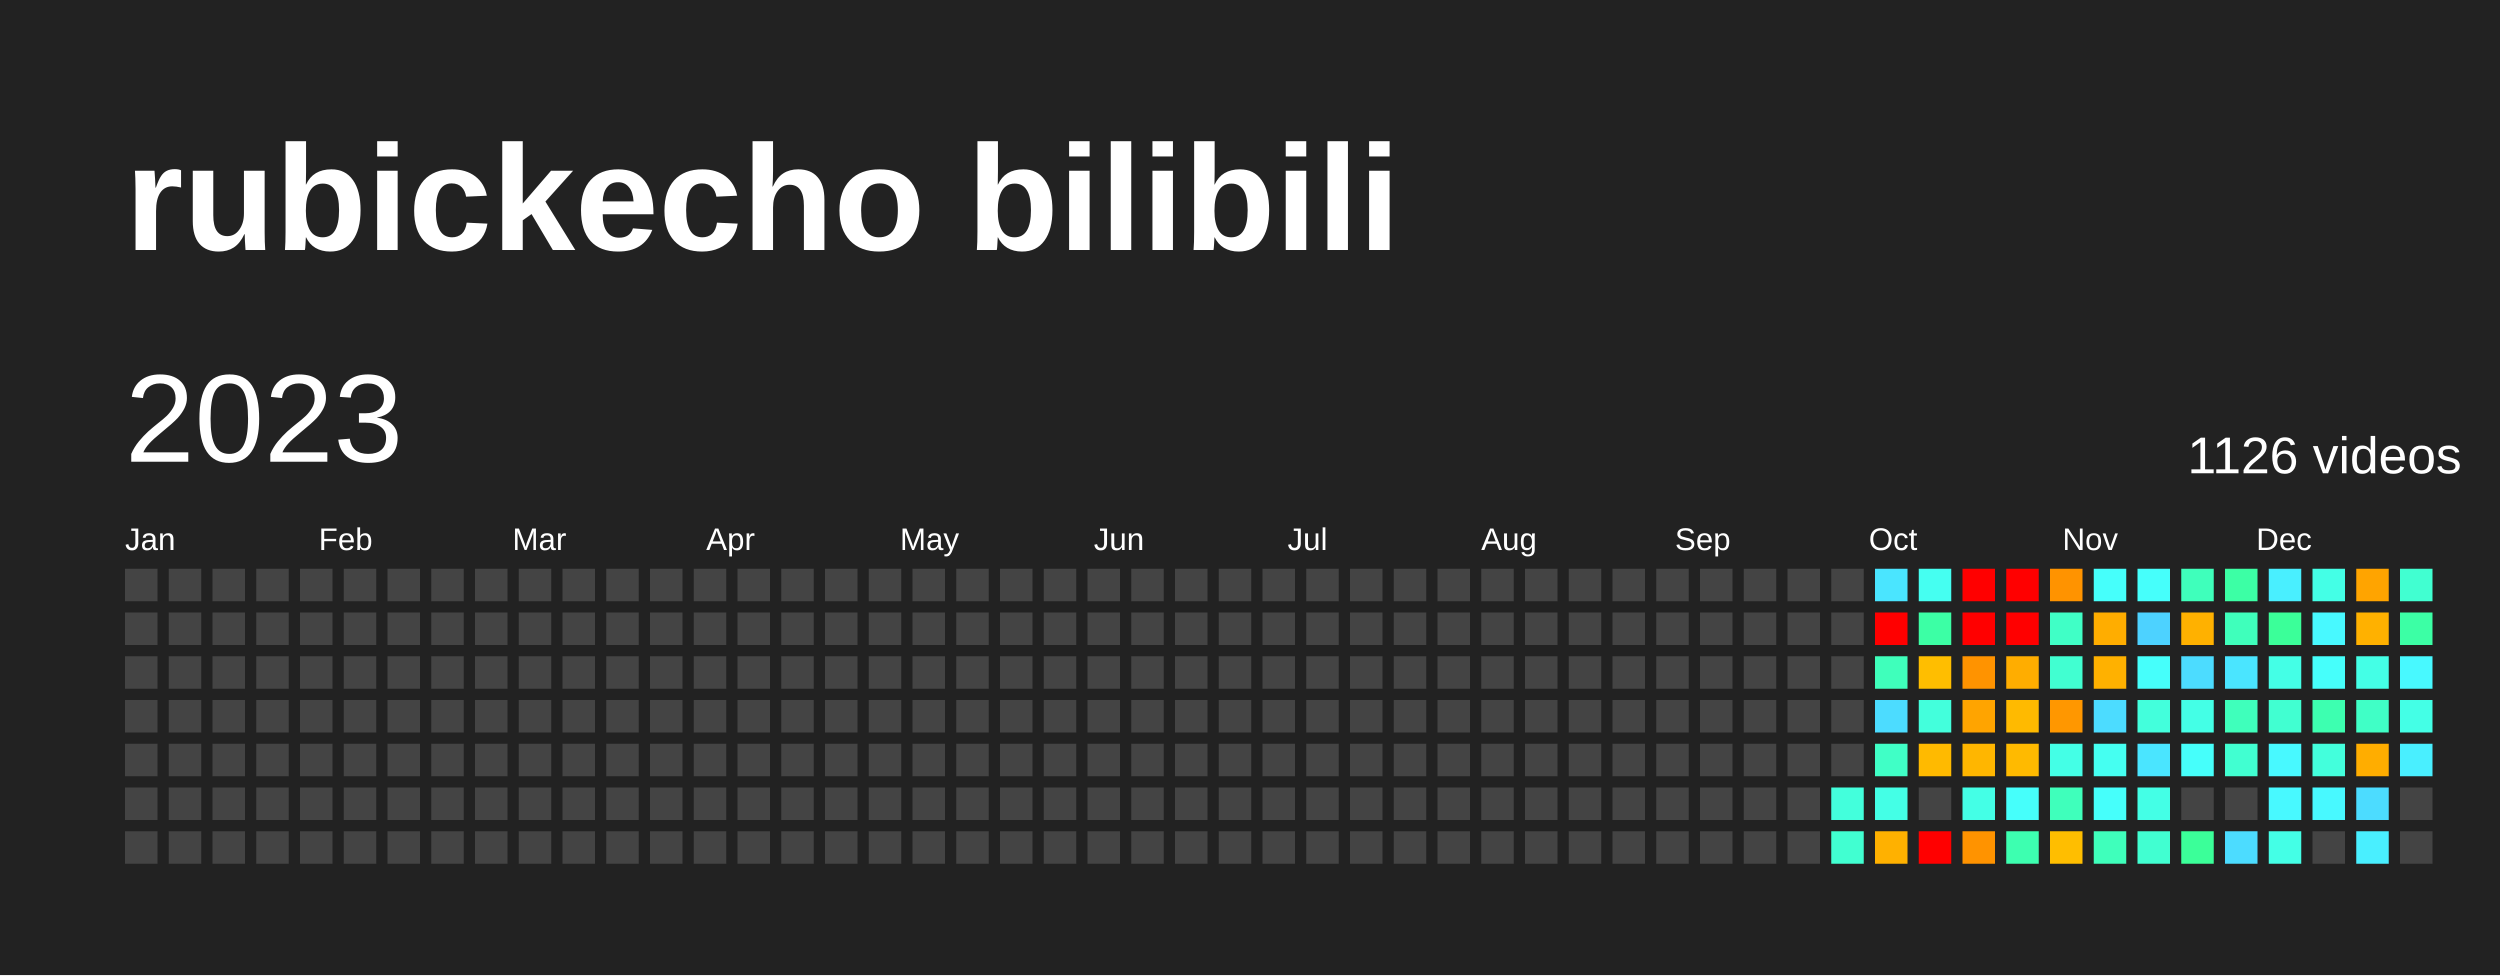
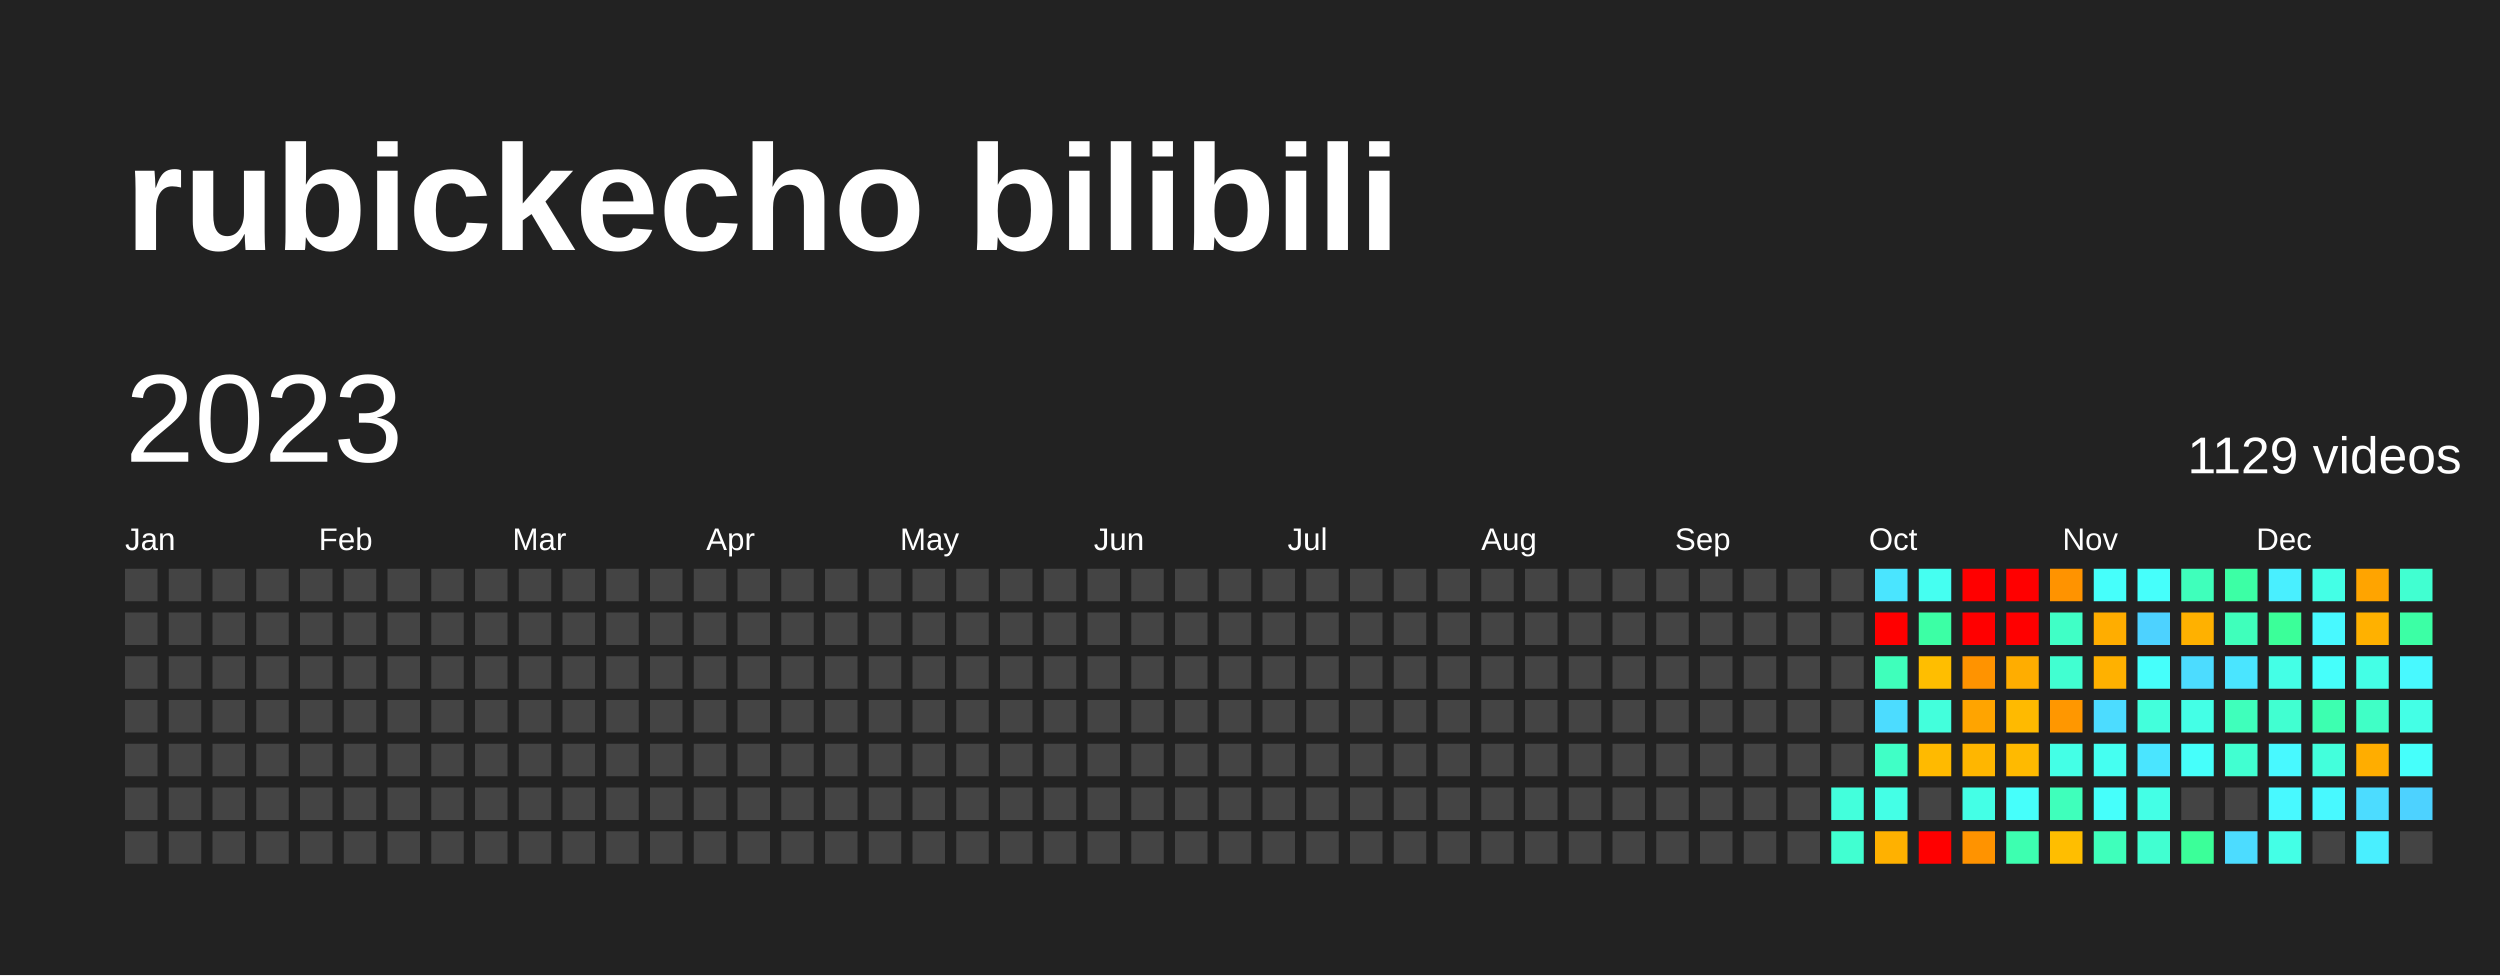
<svg xmlns="http://www.w3.org/2000/svg" baseProfile="full" height="78mm" version="1.1" viewBox="0,0,200,78" width="200mm">
  <defs />
  <rect fill="#222222" height="78" width="200" x="0" y="0" />
  <text fill="#FFFFFF" style="font-size:12px; font-family:Arial; font-weight:bold;" x="10" y="20">rubickecho bilibili</text>
  <text dominant-baseline="hanging" fill="#FFFFFF" style="font-size:10.0px; font-family:Arial;" x="10" y="30">2023</text>
-   <text dominant-baseline="hanging" fill="#FFFFFF" style="font-size:4.125px; font-family:Arial;" x="175" y="35">1126 videos</text>
+   <text dominant-baseline="hanging" fill="#FFFFFF" style="font-size:4.125px; font-family:Arial;" x="175" y="35">1129 videos</text>
  <text fill="#FFFFFF" style="font-size:2.5px; font-family:Arial" x="10.0" y="44">Jan</text>
  <text fill="#FFFFFF" style="font-size:2.5px; font-family:Arial" x="25.5" y="44">Feb</text>
  <text fill="#FFFFFF" style="font-size:2.5px; font-family:Arial" x="41.0" y="44">Mar</text>
  <text fill="#FFFFFF" style="font-size:2.5px; font-family:Arial" x="56.5" y="44">Apr</text>
  <text fill="#FFFFFF" style="font-size:2.5px; font-family:Arial" x="72.0" y="44">May</text>
  <text fill="#FFFFFF" style="font-size:2.5px; font-family:Arial" x="87.5" y="44">Jun</text>
  <text fill="#FFFFFF" style="font-size:2.5px; font-family:Arial" x="103.0" y="44">Jul</text>
  <text fill="#FFFFFF" style="font-size:2.5px; font-family:Arial" x="118.5" y="44">Aug</text>
  <text fill="#FFFFFF" style="font-size:2.5px; font-family:Arial" x="134.0" y="44">Sep</text>
  <text fill="#FFFFFF" style="font-size:2.5px; font-family:Arial" x="149.5" y="44">Oct</text>
  <text fill="#FFFFFF" style="font-size:2.5px; font-family:Arial" x="165.0" y="44">Nov</text>
  <text fill="#FFFFFF" style="font-size:2.5px; font-family:Arial" x="180.5" y="44">Dec</text>
  <rect fill="#444444" height="2.6" width="2.6" x="10.0" y="45.5" />
  <rect fill="#444444" height="2.6" width="2.6" x="10.0" y="49.0" />
  <rect fill="#444444" height="2.6" width="2.6" x="10.0" y="52.5" />
  <rect fill="#444444" height="2.6" width="2.6" x="10.0" y="56.0" />
  <rect fill="#444444" height="2.6" width="2.6" x="10.0" y="59.5" />
  <rect fill="#444444" height="2.6" width="2.6" x="10.0" y="63.0" />
  <rect fill="#444444" height="2.6" width="2.6" x="10.0" y="66.5" />
  <rect fill="#444444" height="2.6" width="2.6" x="13.5" y="45.5" />
  <rect fill="#444444" height="2.6" width="2.6" x="13.5" y="49.0" />
  <rect fill="#444444" height="2.6" width="2.6" x="13.5" y="52.5" />
  <rect fill="#444444" height="2.6" width="2.6" x="13.5" y="56.0" />
  <rect fill="#444444" height="2.6" width="2.6" x="13.5" y="59.5" />
  <rect fill="#444444" height="2.6" width="2.6" x="13.5" y="63.0" />
  <rect fill="#444444" height="2.6" width="2.6" x="13.5" y="66.5" />
  <rect fill="#444444" height="2.6" width="2.6" x="17.0" y="45.5" />
  <rect fill="#444444" height="2.6" width="2.6" x="17.0" y="49.0" />
  <rect fill="#444444" height="2.6" width="2.6" x="17.0" y="52.5" />
  <rect fill="#444444" height="2.6" width="2.6" x="17.0" y="56.0" />
  <rect fill="#444444" height="2.6" width="2.6" x="17.0" y="59.5" />
  <rect fill="#444444" height="2.6" width="2.6" x="17.0" y="63.0" />
  <rect fill="#444444" height="2.6" width="2.6" x="17.0" y="66.5" />
  <rect fill="#444444" height="2.6" width="2.6" x="20.5" y="45.5" />
  <rect fill="#444444" height="2.6" width="2.6" x="20.5" y="49.0" />
  <rect fill="#444444" height="2.6" width="2.6" x="20.5" y="52.5" />
  <rect fill="#444444" height="2.6" width="2.6" x="20.5" y="56.0" />
  <rect fill="#444444" height="2.6" width="2.6" x="20.5" y="59.5" />
  <rect fill="#444444" height="2.6" width="2.6" x="20.5" y="63.0" />
  <rect fill="#444444" height="2.6" width="2.6" x="20.5" y="66.5" />
  <rect fill="#444444" height="2.6" width="2.6" x="24.0" y="45.5" />
  <rect fill="#444444" height="2.6" width="2.6" x="24.0" y="49.0" />
  <rect fill="#444444" height="2.6" width="2.6" x="24.0" y="52.5" />
  <rect fill="#444444" height="2.6" width="2.6" x="24.0" y="56.0" />
  <rect fill="#444444" height="2.6" width="2.6" x="24.0" y="59.5" />
  <rect fill="#444444" height="2.6" width="2.6" x="24.0" y="63.0" />
  <rect fill="#444444" height="2.6" width="2.6" x="24.0" y="66.5" />
  <rect fill="#444444" height="2.6" width="2.6" x="27.5" y="45.5" />
  <rect fill="#444444" height="2.6" width="2.6" x="27.5" y="49.0" />
  <rect fill="#444444" height="2.6" width="2.6" x="27.5" y="52.5" />
  <rect fill="#444444" height="2.6" width="2.6" x="27.5" y="56.0" />
  <rect fill="#444444" height="2.6" width="2.6" x="27.5" y="59.5" />
  <rect fill="#444444" height="2.6" width="2.6" x="27.5" y="63.0" />
  <rect fill="#444444" height="2.6" width="2.6" x="27.5" y="66.5" />
  <rect fill="#444444" height="2.6" width="2.6" x="31.0" y="45.5" />
  <rect fill="#444444" height="2.6" width="2.6" x="31.0" y="49.0" />
  <rect fill="#444444" height="2.6" width="2.6" x="31.0" y="52.5" />
  <rect fill="#444444" height="2.6" width="2.6" x="31.0" y="56.0" />
  <rect fill="#444444" height="2.6" width="2.6" x="31.0" y="59.5" />
  <rect fill="#444444" height="2.6" width="2.6" x="31.0" y="63.0" />
  <rect fill="#444444" height="2.6" width="2.6" x="31.0" y="66.5" />
  <rect fill="#444444" height="2.6" width="2.6" x="34.5" y="45.5" />
  <rect fill="#444444" height="2.6" width="2.6" x="34.5" y="49.0" />
  <rect fill="#444444" height="2.6" width="2.6" x="34.5" y="52.5" />
  <rect fill="#444444" height="2.6" width="2.6" x="34.5" y="56.0" />
  <rect fill="#444444" height="2.6" width="2.6" x="34.5" y="59.5" />
  <rect fill="#444444" height="2.6" width="2.6" x="34.5" y="63.0" />
  <rect fill="#444444" height="2.6" width="2.6" x="34.5" y="66.5" />
  <rect fill="#444444" height="2.6" width="2.6" x="38.0" y="45.5" />
  <rect fill="#444444" height="2.6" width="2.6" x="38.0" y="49.0" />
  <rect fill="#444444" height="2.6" width="2.6" x="38.0" y="52.5" />
  <rect fill="#444444" height="2.6" width="2.6" x="38.0" y="56.0" />
  <rect fill="#444444" height="2.6" width="2.6" x="38.0" y="59.5" />
  <rect fill="#444444" height="2.6" width="2.6" x="38.0" y="63.0" />
  <rect fill="#444444" height="2.6" width="2.6" x="38.0" y="66.5" />
  <rect fill="#444444" height="2.6" width="2.6" x="41.5" y="45.5" />
  <rect fill="#444444" height="2.6" width="2.6" x="41.5" y="49.0" />
  <rect fill="#444444" height="2.6" width="2.6" x="41.5" y="52.5" />
  <rect fill="#444444" height="2.6" width="2.6" x="41.5" y="56.0" />
  <rect fill="#444444" height="2.6" width="2.6" x="41.5" y="59.5" />
  <rect fill="#444444" height="2.6" width="2.6" x="41.5" y="63.0" />
  <rect fill="#444444" height="2.6" width="2.6" x="41.5" y="66.5" />
  <rect fill="#444444" height="2.6" width="2.6" x="45.0" y="45.5" />
  <rect fill="#444444" height="2.6" width="2.6" x="45.0" y="49.0" />
  <rect fill="#444444" height="2.6" width="2.6" x="45.0" y="52.5" />
  <rect fill="#444444" height="2.6" width="2.6" x="45.0" y="56.0" />
  <rect fill="#444444" height="2.6" width="2.6" x="45.0" y="59.5" />
  <rect fill="#444444" height="2.6" width="2.6" x="45.0" y="63.0" />
  <rect fill="#444444" height="2.6" width="2.6" x="45.0" y="66.5" />
  <rect fill="#444444" height="2.6" width="2.6" x="48.5" y="45.5" />
  <rect fill="#444444" height="2.6" width="2.6" x="48.5" y="49.0" />
  <rect fill="#444444" height="2.6" width="2.6" x="48.5" y="52.5" />
  <rect fill="#444444" height="2.6" width="2.6" x="48.5" y="56.0" />
  <rect fill="#444444" height="2.6" width="2.6" x="48.5" y="59.5" />
  <rect fill="#444444" height="2.6" width="2.6" x="48.5" y="63.0" />
  <rect fill="#444444" height="2.6" width="2.6" x="48.5" y="66.5" />
  <rect fill="#444444" height="2.6" width="2.6" x="52.0" y="45.5" />
  <rect fill="#444444" height="2.6" width="2.6" x="52.0" y="49.0" />
  <rect fill="#444444" height="2.6" width="2.6" x="52.0" y="52.5" />
  <rect fill="#444444" height="2.6" width="2.6" x="52.0" y="56.0" />
  <rect fill="#444444" height="2.6" width="2.6" x="52.0" y="59.5" />
  <rect fill="#444444" height="2.6" width="2.6" x="52.0" y="63.0" />
  <rect fill="#444444" height="2.6" width="2.6" x="52.0" y="66.5" />
  <rect fill="#444444" height="2.6" width="2.6" x="55.5" y="45.5" />
  <rect fill="#444444" height="2.6" width="2.6" x="55.5" y="49.0" />
  <rect fill="#444444" height="2.6" width="2.6" x="55.5" y="52.5" />
  <rect fill="#444444" height="2.6" width="2.6" x="55.5" y="56.0" />
  <rect fill="#444444" height="2.6" width="2.6" x="55.5" y="59.5" />
  <rect fill="#444444" height="2.6" width="2.6" x="55.5" y="63.0" />
  <rect fill="#444444" height="2.6" width="2.6" x="55.5" y="66.5" />
  <rect fill="#444444" height="2.6" width="2.6" x="59.0" y="45.5" />
  <rect fill="#444444" height="2.6" width="2.6" x="59.0" y="49.0" />
  <rect fill="#444444" height="2.6" width="2.6" x="59.0" y="52.5" />
  <rect fill="#444444" height="2.6" width="2.6" x="59.0" y="56.0" />
  <rect fill="#444444" height="2.6" width="2.6" x="59.0" y="59.5" />
  <rect fill="#444444" height="2.6" width="2.6" x="59.0" y="63.0" />
  <rect fill="#444444" height="2.6" width="2.6" x="59.0" y="66.5" />
  <rect fill="#444444" height="2.6" width="2.6" x="62.5" y="45.5" />
  <rect fill="#444444" height="2.6" width="2.6" x="62.5" y="49.0" />
  <rect fill="#444444" height="2.6" width="2.6" x="62.5" y="52.5" />
  <rect fill="#444444" height="2.6" width="2.6" x="62.5" y="56.0" />
  <rect fill="#444444" height="2.6" width="2.6" x="62.5" y="59.5" />
  <rect fill="#444444" height="2.6" width="2.6" x="62.5" y="63.0" />
  <rect fill="#444444" height="2.6" width="2.6" x="62.5" y="66.5" />
  <rect fill="#444444" height="2.6" width="2.6" x="66.0" y="45.5" />
  <rect fill="#444444" height="2.6" width="2.6" x="66.0" y="49.0" />
  <rect fill="#444444" height="2.6" width="2.6" x="66.0" y="52.5" />
  <rect fill="#444444" height="2.6" width="2.6" x="66.0" y="56.0" />
  <rect fill="#444444" height="2.6" width="2.6" x="66.0" y="59.5" />
  <rect fill="#444444" height="2.6" width="2.6" x="66.0" y="63.0" />
  <rect fill="#444444" height="2.6" width="2.6" x="66.0" y="66.5" />
  <rect fill="#444444" height="2.6" width="2.6" x="69.5" y="45.5" />
  <rect fill="#444444" height="2.6" width="2.6" x="69.5" y="49.0" />
  <rect fill="#444444" height="2.6" width="2.6" x="69.5" y="52.5" />
  <rect fill="#444444" height="2.6" width="2.6" x="69.5" y="56.0" />
  <rect fill="#444444" height="2.6" width="2.6" x="69.5" y="59.5" />
  <rect fill="#444444" height="2.6" width="2.6" x="69.5" y="63.0" />
  <rect fill="#444444" height="2.6" width="2.6" x="69.5" y="66.5" />
  <rect fill="#444444" height="2.6" width="2.6" x="73.0" y="45.5" />
  <rect fill="#444444" height="2.6" width="2.6" x="73.0" y="49.0" />
  <rect fill="#444444" height="2.6" width="2.6" x="73.0" y="52.5" />
  <rect fill="#444444" height="2.6" width="2.6" x="73.0" y="56.0" />
  <rect fill="#444444" height="2.6" width="2.6" x="73.0" y="59.5" />
  <rect fill="#444444" height="2.6" width="2.6" x="73.0" y="63.0" />
  <rect fill="#444444" height="2.6" width="2.6" x="73.0" y="66.5" />
  <rect fill="#444444" height="2.6" width="2.6" x="76.5" y="45.5" />
  <rect fill="#444444" height="2.6" width="2.6" x="76.5" y="49.0" />
  <rect fill="#444444" height="2.6" width="2.6" x="76.5" y="52.5" />
  <rect fill="#444444" height="2.6" width="2.6" x="76.5" y="56.0" />
  <rect fill="#444444" height="2.6" width="2.6" x="76.5" y="59.5" />
  <rect fill="#444444" height="2.6" width="2.6" x="76.5" y="63.0" />
  <rect fill="#444444" height="2.6" width="2.6" x="76.5" y="66.5" />
  <rect fill="#444444" height="2.6" width="2.6" x="80.0" y="45.5" />
  <rect fill="#444444" height="2.6" width="2.6" x="80.0" y="49.0" />
  <rect fill="#444444" height="2.6" width="2.6" x="80.0" y="52.5" />
  <rect fill="#444444" height="2.6" width="2.6" x="80.0" y="56.0" />
  <rect fill="#444444" height="2.6" width="2.6" x="80.0" y="59.5" />
  <rect fill="#444444" height="2.6" width="2.6" x="80.0" y="63.0" />
  <rect fill="#444444" height="2.6" width="2.6" x="80.0" y="66.5" />
  <rect fill="#444444" height="2.6" width="2.6" x="83.5" y="45.5" />
  <rect fill="#444444" height="2.6" width="2.6" x="83.5" y="49.0" />
  <rect fill="#444444" height="2.6" width="2.6" x="83.5" y="52.5" />
  <rect fill="#444444" height="2.6" width="2.6" x="83.5" y="56.0" />
  <rect fill="#444444" height="2.6" width="2.6" x="83.5" y="59.5" />
  <rect fill="#444444" height="2.6" width="2.6" x="83.5" y="63.0" />
  <rect fill="#444444" height="2.6" width="2.6" x="83.5" y="66.5" />
  <rect fill="#444444" height="2.6" width="2.6" x="87.0" y="45.5" />
  <rect fill="#444444" height="2.6" width="2.6" x="87.0" y="49.0" />
  <rect fill="#444444" height="2.6" width="2.6" x="87.0" y="52.5" />
  <rect fill="#444444" height="2.6" width="2.6" x="87.0" y="56.0" />
  <rect fill="#444444" height="2.6" width="2.6" x="87.0" y="59.5" />
  <rect fill="#444444" height="2.6" width="2.6" x="87.0" y="63.0" />
  <rect fill="#444444" height="2.6" width="2.6" x="87.0" y="66.5" />
  <rect fill="#444444" height="2.6" width="2.6" x="90.5" y="45.5" />
  <rect fill="#444444" height="2.6" width="2.6" x="90.5" y="49.0" />
  <rect fill="#444444" height="2.6" width="2.6" x="90.5" y="52.5" />
  <rect fill="#444444" height="2.6" width="2.6" x="90.5" y="56.0" />
  <rect fill="#444444" height="2.6" width="2.6" x="90.5" y="59.5" />
  <rect fill="#444444" height="2.6" width="2.6" x="90.5" y="63.0" />
  <rect fill="#444444" height="2.6" width="2.6" x="90.5" y="66.5" />
  <rect fill="#444444" height="2.6" width="2.6" x="94.0" y="45.5" />
  <rect fill="#444444" height="2.6" width="2.6" x="94.0" y="49.0" />
  <rect fill="#444444" height="2.6" width="2.6" x="94.0" y="52.5" />
  <rect fill="#444444" height="2.6" width="2.6" x="94.0" y="56.0" />
  <rect fill="#444444" height="2.6" width="2.6" x="94.0" y="59.5" />
  <rect fill="#444444" height="2.6" width="2.6" x="94.0" y="63.0" />
  <rect fill="#444444" height="2.6" width="2.6" x="94.0" y="66.5" />
  <rect fill="#444444" height="2.6" width="2.6" x="97.5" y="45.5" />
  <rect fill="#444444" height="2.6" width="2.6" x="97.5" y="49.0" />
  <rect fill="#444444" height="2.6" width="2.6" x="97.5" y="52.5" />
  <rect fill="#444444" height="2.6" width="2.6" x="97.5" y="56.0" />
  <rect fill="#444444" height="2.6" width="2.6" x="97.5" y="59.5" />
  <rect fill="#444444" height="2.6" width="2.6" x="97.5" y="63.0" />
  <rect fill="#444444" height="2.6" width="2.6" x="97.5" y="66.5" />
  <rect fill="#444444" height="2.6" width="2.6" x="101.0" y="45.5" />
  <rect fill="#444444" height="2.6" width="2.6" x="101.0" y="49.0" />
  <rect fill="#444444" height="2.6" width="2.6" x="101.0" y="52.5" />
  <rect fill="#444444" height="2.6" width="2.6" x="101.0" y="56.0" />
  <rect fill="#444444" height="2.6" width="2.6" x="101.0" y="59.5" />
  <rect fill="#444444" height="2.6" width="2.6" x="101.0" y="63.0" />
  <rect fill="#444444" height="2.6" width="2.6" x="101.0" y="66.5" />
  <rect fill="#444444" height="2.6" width="2.6" x="104.5" y="45.5" />
  <rect fill="#444444" height="2.6" width="2.6" x="104.5" y="49.0" />
  <rect fill="#444444" height="2.6" width="2.6" x="104.5" y="52.5" />
  <rect fill="#444444" height="2.6" width="2.6" x="104.5" y="56.0" />
  <rect fill="#444444" height="2.6" width="2.6" x="104.5" y="59.5" />
  <rect fill="#444444" height="2.6" width="2.6" x="104.5" y="63.0" />
  <rect fill="#444444" height="2.6" width="2.6" x="104.5" y="66.5" />
  <rect fill="#444444" height="2.6" width="2.6" x="108.0" y="45.5" />
  <rect fill="#444444" height="2.6" width="2.6" x="108.0" y="49.0" />
  <rect fill="#444444" height="2.6" width="2.6" x="108.0" y="52.5" />
  <rect fill="#444444" height="2.6" width="2.6" x="108.0" y="56.0" />
  <rect fill="#444444" height="2.6" width="2.6" x="108.0" y="59.5" />
  <rect fill="#444444" height="2.6" width="2.6" x="108.0" y="63.0" />
  <rect fill="#444444" height="2.6" width="2.6" x="108.0" y="66.5" />
  <rect fill="#444444" height="2.6" width="2.6" x="111.5" y="45.5" />
  <rect fill="#444444" height="2.6" width="2.6" x="111.5" y="49.0" />
  <rect fill="#444444" height="2.6" width="2.6" x="111.5" y="52.5" />
  <rect fill="#444444" height="2.6" width="2.6" x="111.5" y="56.0" />
  <rect fill="#444444" height="2.6" width="2.6" x="111.5" y="59.5" />
  <rect fill="#444444" height="2.6" width="2.6" x="111.5" y="63.0" />
  <rect fill="#444444" height="2.6" width="2.6" x="111.5" y="66.5" />
  <rect fill="#444444" height="2.6" width="2.6" x="115.0" y="45.5" />
  <rect fill="#444444" height="2.6" width="2.6" x="115.0" y="49.0" />
  <rect fill="#444444" height="2.6" width="2.6" x="115.0" y="52.5" />
  <rect fill="#444444" height="2.6" width="2.6" x="115.0" y="56.0" />
  <rect fill="#444444" height="2.6" width="2.6" x="115.0" y="59.5" />
  <rect fill="#444444" height="2.6" width="2.6" x="115.0" y="63.0" />
  <rect fill="#444444" height="2.6" width="2.6" x="115.0" y="66.5" />
  <rect fill="#444444" height="2.6" width="2.6" x="118.5" y="45.5" />
  <rect fill="#444444" height="2.6" width="2.6" x="118.5" y="49.0" />
  <rect fill="#444444" height="2.6" width="2.6" x="118.5" y="52.5" />
  <rect fill="#444444" height="2.6" width="2.6" x="118.5" y="56.0" />
  <rect fill="#444444" height="2.6" width="2.6" x="118.5" y="59.5" />
  <rect fill="#444444" height="2.6" width="2.6" x="118.5" y="63.0" />
  <rect fill="#444444" height="2.6" width="2.6" x="118.5" y="66.5" />
  <rect fill="#444444" height="2.6" width="2.6" x="122.0" y="45.5" />
  <rect fill="#444444" height="2.6" width="2.6" x="122.0" y="49.0" />
  <rect fill="#444444" height="2.6" width="2.6" x="122.0" y="52.5" />
  <rect fill="#444444" height="2.6" width="2.6" x="122.0" y="56.0" />
  <rect fill="#444444" height="2.6" width="2.6" x="122.0" y="59.5" />
  <rect fill="#444444" height="2.6" width="2.6" x="122.0" y="63.0" />
  <rect fill="#444444" height="2.6" width="2.6" x="122.0" y="66.5" />
  <rect fill="#444444" height="2.6" width="2.6" x="125.5" y="45.5" />
  <rect fill="#444444" height="2.6" width="2.6" x="125.5" y="49.0" />
  <rect fill="#444444" height="2.6" width="2.6" x="125.5" y="52.5" />
  <rect fill="#444444" height="2.6" width="2.6" x="125.5" y="56.0" />
  <rect fill="#444444" height="2.6" width="2.6" x="125.5" y="59.5" />
  <rect fill="#444444" height="2.6" width="2.6" x="125.5" y="63.0" />
  <rect fill="#444444" height="2.6" width="2.6" x="125.5" y="66.5" />
  <rect fill="#444444" height="2.6" width="2.6" x="129.0" y="45.5" />
  <rect fill="#444444" height="2.6" width="2.6" x="129.0" y="49.0" />
  <rect fill="#444444" height="2.6" width="2.6" x="129.0" y="52.5" />
  <rect fill="#444444" height="2.6" width="2.6" x="129.0" y="56.0" />
  <rect fill="#444444" height="2.6" width="2.6" x="129.0" y="59.5" />
  <rect fill="#444444" height="2.6" width="2.6" x="129.0" y="63.0" />
  <rect fill="#444444" height="2.6" width="2.6" x="129.0" y="66.5" />
  <rect fill="#444444" height="2.6" width="2.6" x="132.5" y="45.5" />
  <rect fill="#444444" height="2.6" width="2.6" x="132.5" y="49.0" />
  <rect fill="#444444" height="2.6" width="2.6" x="132.5" y="52.5" />
  <rect fill="#444444" height="2.6" width="2.6" x="132.5" y="56.0" />
  <rect fill="#444444" height="2.6" width="2.6" x="132.5" y="59.5" />
  <rect fill="#444444" height="2.6" width="2.6" x="132.5" y="63.0" />
  <rect fill="#444444" height="2.6" width="2.6" x="132.5" y="66.5" />
  <rect fill="#444444" height="2.6" width="2.6" x="136.0" y="45.5" />
  <rect fill="#444444" height="2.6" width="2.6" x="136.0" y="49.0" />
  <rect fill="#444444" height="2.6" width="2.6" x="136.0" y="52.5" />
  <rect fill="#444444" height="2.6" width="2.6" x="136.0" y="56.0" />
  <rect fill="#444444" height="2.6" width="2.6" x="136.0" y="59.5" />
  <rect fill="#444444" height="2.6" width="2.6" x="136.0" y="63.0" />
  <rect fill="#444444" height="2.6" width="2.6" x="136.0" y="66.5" />
  <rect fill="#444444" height="2.6" width="2.6" x="139.5" y="45.5" />
  <rect fill="#444444" height="2.6" width="2.6" x="139.5" y="49.0" />
  <rect fill="#444444" height="2.6" width="2.6" x="139.5" y="52.5" />
  <rect fill="#444444" height="2.6" width="2.6" x="139.5" y="56.0" />
  <rect fill="#444444" height="2.6" width="2.6" x="139.5" y="59.5" />
  <rect fill="#444444" height="2.6" width="2.6" x="139.5" y="63.0" />
  <rect fill="#444444" height="2.6" width="2.6" x="139.5" y="66.5" />
  <rect fill="#444444" height="2.6" width="2.6" x="143.0" y="45.5" />
  <rect fill="#444444" height="2.6" width="2.6" x="143.0" y="49.0" />
  <rect fill="#444444" height="2.6" width="2.6" x="143.0" y="52.5" />
  <rect fill="#444444" height="2.6" width="2.6" x="143.0" y="56.0" />
  <rect fill="#444444" height="2.6" width="2.6" x="143.0" y="59.5" />
  <rect fill="#444444" height="2.6" width="2.6" x="143.0" y="63.0" />
  <rect fill="#444444" height="2.6" width="2.6" x="143.0" y="66.5" />
  <rect fill="#444444" height="2.6" width="2.6" x="146.5" y="45.5" />
  <rect fill="#444444" height="2.6" width="2.6" x="146.5" y="49.0" />
  <rect fill="#444444" height="2.6" width="2.6" x="146.5" y="52.5" />
  <rect fill="#444444" height="2.6" width="2.6" x="146.5" y="56.0" />
  <rect fill="#444444" height="2.6" width="2.6" x="146.5" y="59.5" />
  <rect fill="#43ffdc" height="2.6" width="2.6" x="146.5" y="63.0" />
  <rect fill="#41ffd1" height="2.6" width="2.6" x="146.5" y="66.5" />
  <rect fill="#4ae5ff" height="2.6" width="2.6" x="150.0" y="45.5" />
  <rect fill="red" height="2.6" width="2.6" x="150.0" y="49.0" />
  <rect fill="#3fffbb" height="2.6" width="2.6" x="150.0" y="52.5" />
  <rect fill="#4cdcff" height="2.6" width="2.6" x="150.0" y="56.0" />
  <rect fill="#40ffc6" height="2.6" width="2.6" x="150.0" y="59.5" />
  <rect fill="#44ffe6" height="2.6" width="2.6" x="150.0" y="63.0" />
  <rect fill="#ffb100" height="2.6" width="2.6" x="150.0" y="66.5" />
  <rect fill="#45fff1" height="2.6" width="2.6" x="153.5" y="45.5" />
  <rect fill="#3cffa5" height="2.6" width="2.6" x="153.5" y="49.0" />
  <rect fill="#ffbe00" height="2.6" width="2.6" x="153.5" y="52.5" />
  <rect fill="#43ffdc" height="2.6" width="2.6" x="153.5" y="56.0" />
  <rect fill="#ffba00" height="2.6" width="2.6" x="153.5" y="59.5" />
  <rect fill="#444444" height="2.6" width="2.6" x="153.5" y="63.0" />
  <rect fill="red" height="2.6" width="2.6" x="153.5" y="66.5" />
  <rect fill="red" height="2.6" width="2.6" x="157.0" y="45.5" />
  <rect fill="red" height="2.6" width="2.6" x="157.0" y="49.0" />
  <rect fill="#ff9300" height="2.6" width="2.6" x="157.0" y="52.5" />
  <rect fill="#ffa400" height="2.6" width="2.6" x="157.0" y="56.0" />
  <rect fill="#ffb600" height="2.6" width="2.6" x="157.0" y="59.5" />
  <rect fill="#44ffe6" height="2.6" width="2.6" x="157.0" y="63.0" />
  <rect fill="#ff9300" height="2.6" width="2.6" x="157.0" y="66.5" />
  <rect fill="red" height="2.6" width="2.6" x="160.5" y="45.5" />
  <rect fill="red" height="2.6" width="2.6" x="160.5" y="49.0" />
  <rect fill="#ffad00" height="2.6" width="2.6" x="160.5" y="52.5" />
  <rect fill="#ffba00" height="2.6" width="2.6" x="160.5" y="56.0" />
  <rect fill="#ffba00" height="2.6" width="2.6" x="160.5" y="59.5" />
  <rect fill="#46fffb" height="2.6" width="2.6" x="160.5" y="63.0" />
  <rect fill="#3dffb0" height="2.6" width="2.6" x="160.5" y="66.5" />
  <rect fill="#ff9300" height="2.6" width="2.6" x="164.0" y="45.5" />
  <rect fill="#40ffc6" height="2.6" width="2.6" x="164.0" y="49.0" />
  <rect fill="#41ffd1" height="2.6" width="2.6" x="164.0" y="52.5" />
  <rect fill="#ff9700" height="2.6" width="2.6" x="164.0" y="56.0" />
  <rect fill="#44ffe6" height="2.6" width="2.6" x="164.0" y="59.5" />
  <rect fill="#3fffbb" height="2.6" width="2.6" x="164.0" y="63.0" />
  <rect fill="#ffbe00" height="2.6" width="2.6" x="164.0" y="66.5" />
  <rect fill="#46fffb" height="2.6" width="2.6" x="167.5" y="45.5" />
  <rect fill="#ffad00" height="2.6" width="2.6" x="167.5" y="49.0" />
  <rect fill="#ffb100" height="2.6" width="2.6" x="167.5" y="52.5" />
  <rect fill="#4cdcff" height="2.6" width="2.6" x="167.5" y="56.0" />
  <rect fill="#45fff1" height="2.6" width="2.6" x="167.5" y="59.5" />
  <rect fill="#46fffb" height="2.6" width="2.6" x="167.5" y="63.0" />
  <rect fill="#3fffbb" height="2.6" width="2.6" x="167.5" y="66.5" />
  <rect fill="#46fffb" height="2.6" width="2.6" x="171.0" y="45.5" />
  <rect fill="#4dd2ff" height="2.6" width="2.6" x="171.0" y="49.0" />
  <rect fill="#46fffb" height="2.6" width="2.6" x="171.0" y="52.5" />
  <rect fill="#43ffdc" height="2.6" width="2.6" x="171.0" y="56.0" />
  <rect fill="#4ae5ff" height="2.6" width="2.6" x="171.0" y="59.5" />
  <rect fill="#44ffe6" height="2.6" width="2.6" x="171.0" y="63.0" />
  <rect fill="#41ffd1" height="2.6" width="2.6" x="171.0" y="66.5" />
  <rect fill="#3fffbb" height="2.6" width="2.6" x="174.5" y="45.5" />
  <rect fill="#ffb100" height="2.6" width="2.6" x="174.5" y="49.0" />
  <rect fill="#4cdcff" height="2.6" width="2.6" x="174.5" y="52.5" />
  <rect fill="#44ffe6" height="2.6" width="2.6" x="174.5" y="56.0" />
  <rect fill="#46fffb" height="2.6" width="2.6" x="174.5" y="59.5" />
  <rect fill="#444444" height="2.6" width="2.6" x="174.5" y="63.0" />
  <rect fill="#3bff99" height="2.6" width="2.6" x="174.5" y="66.5" />
  <rect fill="#3cffa5" height="2.6" width="2.6" x="178.0" y="45.5" />
  <rect fill="#3fffbb" height="2.6" width="2.6" x="178.0" y="49.0" />
  <rect fill="#4ae5ff" height="2.6" width="2.6" x="178.0" y="52.5" />
  <rect fill="#3fffbb" height="2.6" width="2.6" x="178.0" y="56.0" />
  <rect fill="#41ffd1" height="2.6" width="2.6" x="178.0" y="59.5" />
  <rect fill="#444444" height="2.6" width="2.6" x="178.0" y="63.0" />
  <rect fill="#4cdcff" height="2.6" width="2.6" x="178.0" y="66.5" />
  <rect fill="#49efff" height="2.6" width="2.6" x="181.5" y="45.5" />
  <rect fill="#3bff99" height="2.6" width="2.6" x="181.5" y="49.0" />
  <rect fill="#44ffe6" height="2.6" width="2.6" x="181.5" y="52.5" />
  <rect fill="#41ffd1" height="2.6" width="2.6" x="181.5" y="56.0" />
  <rect fill="#48f9ff" height="2.6" width="2.6" x="181.5" y="59.5" />
  <rect fill="#48f9ff" height="2.6" width="2.6" x="181.5" y="63.0" />
  <rect fill="#44ffe6" height="2.6" width="2.6" x="181.5" y="66.5" />
  <rect fill="#44ffe6" height="2.6" width="2.6" x="185.0" y="45.5" />
  <rect fill="#48f9ff" height="2.6" width="2.6" x="185.0" y="49.0" />
  <rect fill="#46fffb" height="2.6" width="2.6" x="185.0" y="52.5" />
  <rect fill="#3dffb0" height="2.6" width="2.6" x="185.0" y="56.0" />
  <rect fill="#43ffdc" height="2.6" width="2.6" x="185.0" y="59.5" />
  <rect fill="#48f9ff" height="2.6" width="2.6" x="185.0" y="63.0" />
  <rect fill="#444444" height="2.6" width="2.6" x="185.0" y="66.5" />
  <rect fill="#ffa400" height="2.6" width="2.6" x="188.5" y="45.5" />
  <rect fill="#ffb100" height="2.6" width="2.6" x="188.5" y="49.0" />
  <rect fill="#44ffe6" height="2.6" width="2.6" x="188.5" y="52.5" />
  <rect fill="#40ffc6" height="2.6" width="2.6" x="188.5" y="56.0" />
  <rect fill="#ffad00" height="2.6" width="2.6" x="188.5" y="59.5" />
  <rect fill="#4cdcff" height="2.6" width="2.6" x="188.5" y="63.0" />
  <rect fill="#49efff" height="2.6" width="2.6" x="188.5" y="66.5" />
  <rect fill="#41ffd1" height="2.6" width="2.6" x="192.0" y="45.5" />
  <rect fill="#3cffa5" height="2.6" width="2.6" x="192.0" y="49.0" />
  <rect fill="#48f9ff" height="2.6" width="2.6" x="192.0" y="52.5" />
  <rect fill="#44ffe6" height="2.6" width="2.6" x="192.0" y="56.0" />
-   <rect fill="#49efff" height="2.6" width="2.6" x="192.0" y="59.5" />
-   <rect fill="#444444" height="2.6" width="2.6" x="192.0" y="63.0" />
+   <rect fill="#46fffb" height="2.6" width="2.6" x="192.0" y="59.5" />
+   <rect fill="#4dd2ff" height="2.6" width="2.6" x="192.0" y="63.0" />
  <rect fill="#444444" height="2.6" width="2.6" x="192.0" y="66.5" />
</svg>
